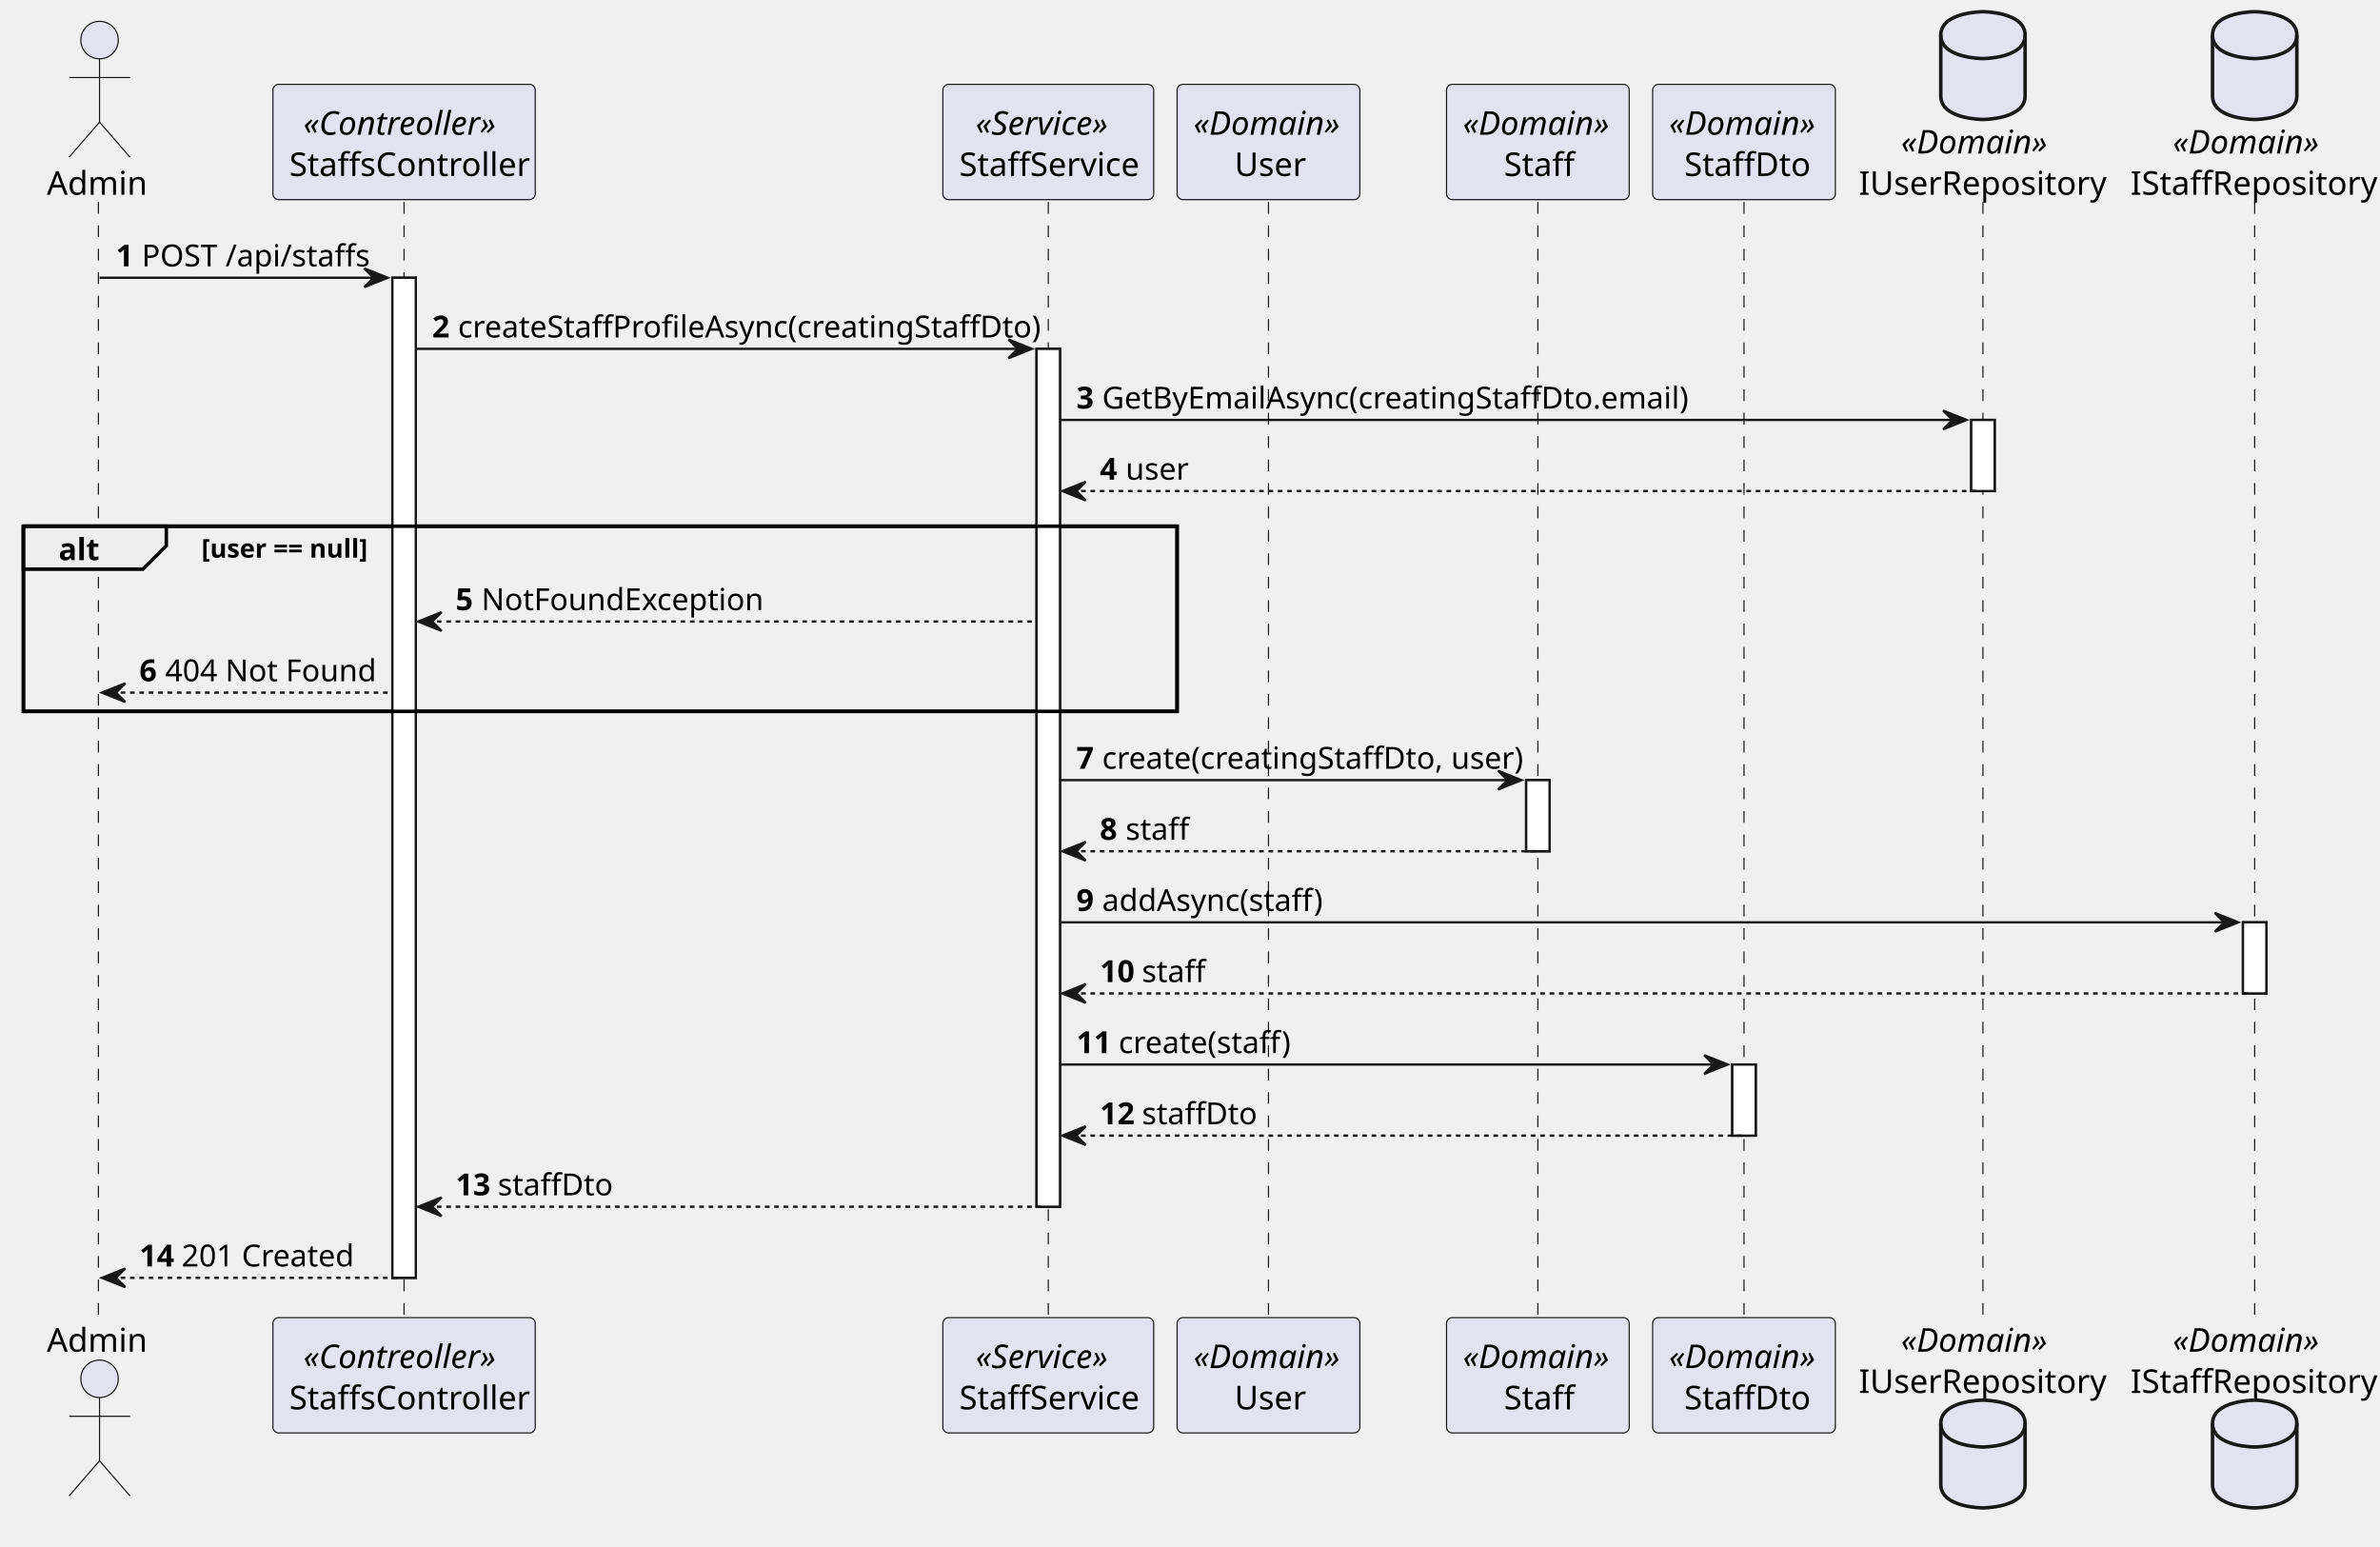
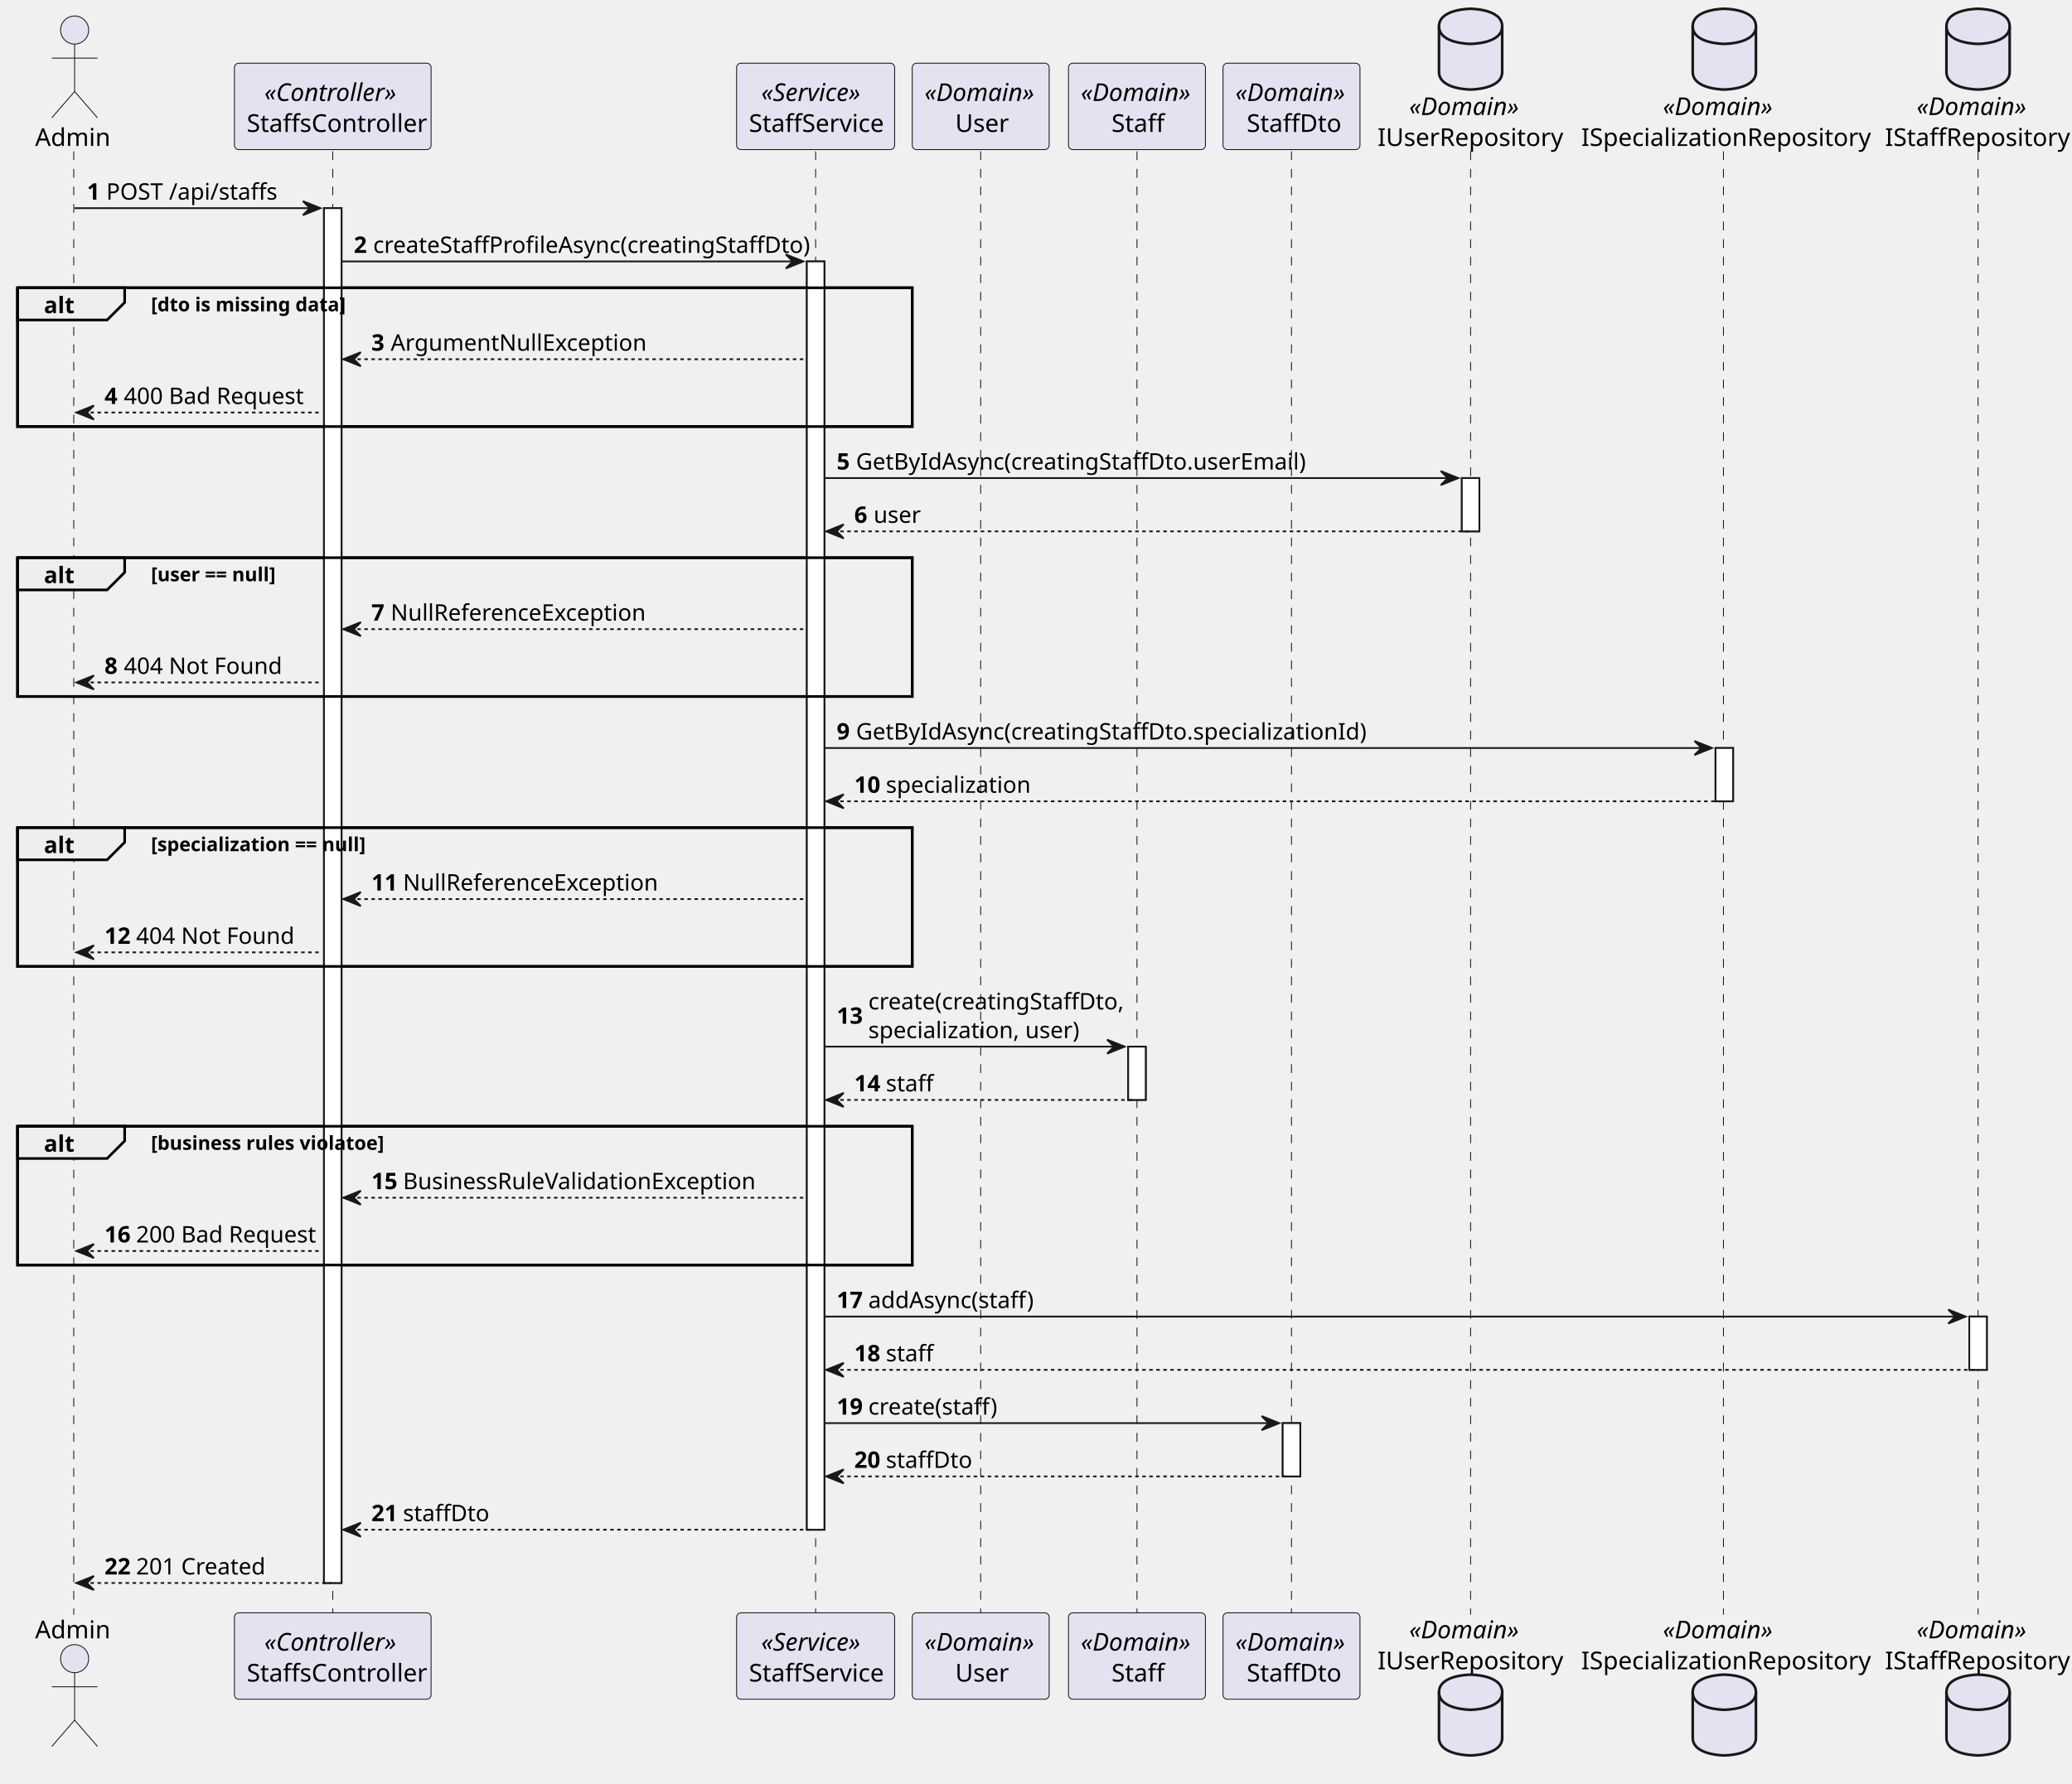
- <svg xmlns="http://www.w3.org/2000/svg" contentStyleType="text/css" height="660px" preserveAspectRatio="none" style="width:1016px;height:660px;background:#FFFFFF;" version="1.1" viewBox="0 0 1016 660" width="1016px" zoomAndPan="magnify">
+ <svg xmlns="http://www.w3.org/2000/svg" contentStyleType="text/css" height="1016px" preserveAspectRatio="none" style="width:1180px;height:1016px;background:#FFFFFF;" version="1.1" viewBox="0 0 1180 1016" width="1180px" zoomAndPan="magnify">
  <defs />
  <g>
-     <rect fill="#FFFFFF" height="426.922" style="stroke:#181818;stroke-width:1.0;" width="10" x="167.5" y="118.57" />
-     <rect fill="#FFFFFF" height="366.219" style="stroke:#181818;stroke-width:1.0;" width="10" x="442.5" y="148.922" />
-     <rect fill="#FFFFFF" height="30.352" style="stroke:#181818;stroke-width:1.0;" width="10" x="651.5" y="333.031" />
-     <rect fill="#FFFFFF" height="30.352" style="stroke:#181818;stroke-width:1.0;" width="10" x="739.5" y="454.438" />
-     <rect fill="#FFFFFF" height="30.352" style="stroke:#181818;stroke-width:1.0;" width="10" x="841.5" y="179.273" />
-     <rect fill="#FFFFFF" height="30.352" style="stroke:#181818;stroke-width:1.0;" width="10" x="957.5" y="393.734" />
-     <rect fill="none" height="79.055" style="stroke:#000000;stroke-width:1.5;" width="492.5" x="10" y="224.625" />
-     <line style="stroke:#181818;stroke-width:0.5;stroke-dasharray:5.0,5.0;" x1="42" x2="42" y1="86.219" y2="563.492" />
-     <line style="stroke:#181818;stroke-width:0.5;stroke-dasharray:5.0,5.0;" x1="172.5" x2="172.5" y1="86.219" y2="563.492" />
-     <line style="stroke:#181818;stroke-width:0.5;stroke-dasharray:5.0,5.0;" x1="447.5" x2="447.5" y1="86.219" y2="563.492" />
-     <line style="stroke:#181818;stroke-width:0.5;stroke-dasharray:5.0,5.0;" x1="541.5" x2="541.5" y1="86.219" y2="563.492" />
-     <line style="stroke:#181818;stroke-width:0.5;stroke-dasharray:5.0,5.0;" x1="656.5" x2="656.5" y1="86.219" y2="563.492" />
-     <line style="stroke:#181818;stroke-width:0.5;stroke-dasharray:5.0,5.0;" x1="744.5" x2="744.5" y1="86.219" y2="563.492" />
-     <line style="stroke:#181818;stroke-width:0.5;stroke-dasharray:5.0,5.0;" x1="846.5" x2="846.5" y1="86.219" y2="563.492" />
-     <line style="stroke:#181818;stroke-width:0.5;stroke-dasharray:5.0,5.0;" x1="962.5" x2="962.5" y1="86.219" y2="563.492" />
+     <rect fill="#FFFFFF" height="783.141" style="stroke:#181818;stroke-width:1.0;" width="10" x="184.5" y="118.57" />
+     <rect fill="#FFFFFF" height="722.438" style="stroke:#181818;stroke-width:1.0;" width="10" x="459.5" y="148.922" />
+     <rect fill="#FFFFFF" height="30.352" style="stroke:#181818;stroke-width:1.0;" width="10" x="642.5" y="596.195" />
+     <rect fill="#FFFFFF" height="30.352" style="stroke:#181818;stroke-width:1.0;" width="10" x="730.5" y="810.656" />
+     <rect fill="#FFFFFF" height="30.352" style="stroke:#181818;stroke-width:1.0;" width="10" x="832.5" y="272.328" />
+     <rect fill="#FFFFFF" height="30.352" style="stroke:#181818;stroke-width:1.0;" width="10" x="977" y="426.086" />
+     <rect fill="#FFFFFF" height="30.352" style="stroke:#181818;stroke-width:1.0;" width="10" x="1121.5" y="749.953" />
+     <rect fill="none" height="79.055" style="stroke:#000000;stroke-width:1.5;" width="509.5" x="10" y="163.922" />
+     <rect fill="none" height="79.055" style="stroke:#000000;stroke-width:1.5;" width="509.5" x="10" y="317.68" />
+     <rect fill="none" height="79.055" style="stroke:#000000;stroke-width:1.5;" width="509.5" x="10" y="471.438" />
+     <rect fill="none" height="79.055" style="stroke:#000000;stroke-width:1.5;" width="509.5" x="10" y="641.547" />
+     <line style="stroke:#181818;stroke-width:0.5;stroke-dasharray:5.0,5.0;" x1="42" x2="42" y1="86.219" y2="919.711" />
+     <line style="stroke:#181818;stroke-width:0.5;stroke-dasharray:5.0,5.0;" x1="189.5" x2="189.5" y1="86.219" y2="919.711" />
+     <line style="stroke:#181818;stroke-width:0.5;stroke-dasharray:5.0,5.0;" x1="464.5" x2="464.5" y1="86.219" y2="919.711" />
+     <line style="stroke:#181818;stroke-width:0.5;stroke-dasharray:5.0,5.0;" x1="558.5" x2="558.5" y1="86.219" y2="919.711" />
+     <line style="stroke:#181818;stroke-width:0.5;stroke-dasharray:5.0,5.0;" x1="647.5" x2="647.5" y1="86.219" y2="919.711" />
+     <line style="stroke:#181818;stroke-width:0.5;stroke-dasharray:5.0,5.0;" x1="735.5" x2="735.5" y1="86.219" y2="919.711" />
+     <line style="stroke:#181818;stroke-width:0.5;stroke-dasharray:5.0,5.0;" x1="837.5" x2="837.5" y1="86.219" y2="919.711" />
+     <line style="stroke:#181818;stroke-width:0.5;stroke-dasharray:5.0,5.0;" x1="981.5" x2="981.5" y1="86.219" y2="919.711" />
+     <line style="stroke:#181818;stroke-width:0.5;stroke-dasharray:5.0,5.0;" x1="1126.5" x2="1126.5" y1="86.219" y2="919.711" />
    <text fill="#000000" font-family="sans-serif" font-size="14" lengthAdjust="spacing" textLength="39" x="20" y="83.143">Admin</text>
    <ellipse cx="42.5" cy="17.109" fill="#E2E2F0" rx="8" ry="8" style="stroke:#181818;stroke-width:0.5;" />
    <path d="M42.5,25.109 L42.5,52.109 M29.5,33.109 L55.5,33.109 M42.5,52.109 L29.5,67.109 M42.5,52.109 L55.5,67.109 " fill="none" style="stroke:#181818;stroke-width:0.5;" />
-     <text fill="#000000" font-family="sans-serif" font-size="14" lengthAdjust="spacing" textLength="39" x="20" y="577.025">Admin</text>
-     <ellipse cx="42.5" cy="588.602" fill="#E2E2F0" rx="8" ry="8" style="stroke:#181818;stroke-width:0.5;" />
-     <path d="M42.5,596.602 L42.5,623.602 M29.5,604.602 L55.5,604.602 M42.5,623.602 L29.5,638.602 M42.5,623.602 L55.5,638.602 " fill="none" style="stroke:#181818;stroke-width:0.5;" />
-     <rect fill="#E2E2F0" height="49.219" rx="2.5" ry="2.5" style="stroke:#181818;stroke-width:0.5;" width="112" x="116.5" y="36" />
-     <text fill="#000000" font-family="sans-serif" font-size="14" font-style="italic" lengthAdjust="spacing" textLength="86" x="129.5" y="57.533">«Contreoller»</text>
-     <text fill="#000000" font-family="sans-serif" font-size="14" lengthAdjust="spacing" textLength="98" x="123.5" y="75.143">StaffsController</text>
-     <rect fill="#E2E2F0" height="49.219" rx="2.5" ry="2.5" style="stroke:#181818;stroke-width:0.5;" width="112" x="116.5" y="562.492" />
-     <text fill="#000000" font-family="sans-serif" font-size="14" font-style="italic" lengthAdjust="spacing" textLength="86" x="129.5" y="584.025">«Contreoller»</text>
-     <text fill="#000000" font-family="sans-serif" font-size="14" lengthAdjust="spacing" textLength="98" x="123.5" y="601.635">StaffsController</text>
-     <rect fill="#E2E2F0" height="49.219" rx="2.5" ry="2.5" style="stroke:#181818;stroke-width:0.5;" width="90" x="402.5" y="36" />
-     <text fill="#000000" font-family="sans-serif" font-size="14" font-style="italic" lengthAdjust="spacing" textLength="62" x="416.5" y="57.533">«Service»</text>
-     <text fill="#000000" font-family="sans-serif" font-size="14" lengthAdjust="spacing" textLength="76" x="409.5" y="75.143">StaffService</text>
-     <rect fill="#E2E2F0" height="49.219" rx="2.5" ry="2.5" style="stroke:#181818;stroke-width:0.5;" width="90" x="402.5" y="562.492" />
-     <text fill="#000000" font-family="sans-serif" font-size="14" font-style="italic" lengthAdjust="spacing" textLength="62" x="416.5" y="584.025">«Service»</text>
-     <text fill="#000000" font-family="sans-serif" font-size="14" lengthAdjust="spacing" textLength="76" x="409.5" y="601.635">StaffService</text>
-     <rect fill="#E2E2F0" height="49.219" rx="2.5" ry="2.5" style="stroke:#181818;stroke-width:0.5;" width="78" x="502.5" y="36" />
-     <text fill="#000000" font-family="sans-serif" font-size="14" font-style="italic" lengthAdjust="spacing" textLength="64" x="509.5" y="57.533">«Domain»</text>
-     <text fill="#000000" font-family="sans-serif" font-size="14" lengthAdjust="spacing" textLength="29" x="527" y="75.143">User</text>
-     <rect fill="#E2E2F0" height="49.219" rx="2.5" ry="2.5" style="stroke:#181818;stroke-width:0.5;" width="78" x="502.5" y="562.492" />
-     <text fill="#000000" font-family="sans-serif" font-size="14" font-style="italic" lengthAdjust="spacing" textLength="64" x="509.5" y="584.025">«Domain»</text>
-     <text fill="#000000" font-family="sans-serif" font-size="14" lengthAdjust="spacing" textLength="29" x="527" y="601.635">User</text>
-     <rect fill="#E2E2F0" height="49.219" rx="2.5" ry="2.5" style="stroke:#181818;stroke-width:0.5;" width="78" x="617.5" y="36" />
-     <text fill="#000000" font-family="sans-serif" font-size="14" font-style="italic" lengthAdjust="spacing" textLength="64" x="624.5" y="57.533">«Domain»</text>
-     <text fill="#000000" font-family="sans-serif" font-size="14" lengthAdjust="spacing" textLength="29" x="642" y="75.143">Staff</text>
-     <rect fill="#E2E2F0" height="49.219" rx="2.5" ry="2.5" style="stroke:#181818;stroke-width:0.5;" width="78" x="617.5" y="562.492" />
-     <text fill="#000000" font-family="sans-serif" font-size="14" font-style="italic" lengthAdjust="spacing" textLength="64" x="624.5" y="584.025">«Domain»</text>
-     <text fill="#000000" font-family="sans-serif" font-size="14" lengthAdjust="spacing" textLength="29" x="642" y="601.635">Staff</text>
-     <rect fill="#E2E2F0" height="49.219" rx="2.5" ry="2.5" style="stroke:#181818;stroke-width:0.5;" width="78" x="705.5" y="36" />
-     <text fill="#000000" font-family="sans-serif" font-size="14" font-style="italic" lengthAdjust="spacing" textLength="64" x="712.5" y="57.533">«Domain»</text>
-     <text fill="#000000" font-family="sans-serif" font-size="14" lengthAdjust="spacing" textLength="51" x="719" y="75.143">StaffDto</text>
-     <rect fill="#E2E2F0" height="49.219" rx="2.5" ry="2.5" style="stroke:#181818;stroke-width:0.5;" width="78" x="705.5" y="562.492" />
-     <text fill="#000000" font-family="sans-serif" font-size="14" font-style="italic" lengthAdjust="spacing" textLength="64" x="712.5" y="584.025">«Domain»</text>
-     <text fill="#000000" font-family="sans-serif" font-size="14" lengthAdjust="spacing" textLength="51" x="719" y="601.635">StaffDto</text>
-     <text fill="#000000" font-family="sans-serif" font-size="14" font-style="italic" lengthAdjust="spacing" textLength="64" x="811.5" y="65.533">«Domain»</text>
-     <text fill="#000000" font-family="sans-serif" font-size="14" lengthAdjust="spacing" textLength="100" x="793.5" y="83.143">IUserRepository</text>
-     <path d="M828.5,15 C828.5,5 846.5,5 846.5,5 C846.5,5 864.5,5 864.5,15 L864.5,41 C864.5,51 846.5,51 846.5,51 C846.5,51 828.5,51 828.5,41 L828.5,15 " fill="#E2E2F0" style="stroke:#181818;stroke-width:1.5;" />
-     <path d="M828.5,15 C828.5,25 846.5,25 846.5,25 C846.5,25 864.5,25 864.5,15 " fill="none" style="stroke:#181818;stroke-width:1.5;" />
-     <text fill="#000000" font-family="sans-serif" font-size="14" font-style="italic" lengthAdjust="spacing" textLength="64" x="811.5" y="577.025">«Domain»</text>
-     <text fill="#000000" font-family="sans-serif" font-size="14" lengthAdjust="spacing" textLength="100" x="793.5" y="594.635">IUserRepository</text>
-     <path d="M828.5,607.711 C828.5,597.711 846.5,597.711 846.5,597.711 C846.5,597.711 864.5,597.711 864.5,607.711 L864.5,633.711 C864.5,643.711 846.5,643.711 846.5,643.711 C846.5,643.711 828.5,643.711 828.5,633.711 L828.5,607.711 " fill="#E2E2F0" style="stroke:#181818;stroke-width:1.5;" />
-     <path d="M828.5,607.711 C828.5,617.711 846.5,617.711 846.5,617.711 C846.5,617.711 864.5,617.711 864.5,607.711 " fill="none" style="stroke:#181818;stroke-width:1.5;" />
-     <text fill="#000000" font-family="sans-serif" font-size="14" font-style="italic" lengthAdjust="spacing" textLength="64" x="927.5" y="65.533">«Domain»</text>
-     <text fill="#000000" font-family="sans-serif" font-size="14" lengthAdjust="spacing" textLength="100" x="909.5" y="83.143">IStaffRepository</text>
-     <path d="M944.5,15 C944.5,5 962.5,5 962.5,5 C962.5,5 980.5,5 980.5,15 L980.5,41 C980.5,51 962.5,51 962.5,51 C962.5,51 944.5,51 944.5,41 L944.5,15 " fill="#E2E2F0" style="stroke:#181818;stroke-width:1.5;" />
-     <path d="M944.5,15 C944.5,25 962.5,25 962.5,25 C962.5,25 980.5,25 980.5,15 " fill="none" style="stroke:#181818;stroke-width:1.5;" />
-     <text fill="#000000" font-family="sans-serif" font-size="14" font-style="italic" lengthAdjust="spacing" textLength="64" x="927.5" y="577.025">«Domain»</text>
-     <text fill="#000000" font-family="sans-serif" font-size="14" lengthAdjust="spacing" textLength="100" x="909.5" y="594.635">IStaffRepository</text>
-     <path d="M944.5,607.711 C944.5,597.711 962.5,597.711 962.5,597.711 C962.5,597.711 980.5,597.711 980.5,607.711 L980.5,633.711 C980.5,643.711 962.5,643.711 962.5,643.711 C962.5,643.711 944.5,643.711 944.5,633.711 L944.5,607.711 " fill="#E2E2F0" style="stroke:#181818;stroke-width:1.5;" />
-     <path d="M944.5,607.711 C944.5,617.711 962.5,617.711 962.5,617.711 C962.5,617.711 980.5,617.711 980.5,607.711 " fill="none" style="stroke:#181818;stroke-width:1.5;" />
-     <rect fill="#FFFFFF" height="426.922" style="stroke:#181818;stroke-width:1.0;" width="10" x="167.5" y="118.57" />
-     <rect fill="#FFFFFF" height="366.219" style="stroke:#181818;stroke-width:1.0;" width="10" x="442.5" y="148.922" />
-     <rect fill="#FFFFFF" height="30.352" style="stroke:#181818;stroke-width:1.0;" width="10" x="651.5" y="333.031" />
-     <rect fill="#FFFFFF" height="30.352" style="stroke:#181818;stroke-width:1.0;" width="10" x="739.5" y="454.438" />
-     <rect fill="#FFFFFF" height="30.352" style="stroke:#181818;stroke-width:1.0;" width="10" x="841.5" y="179.273" />
-     <rect fill="#FFFFFF" height="30.352" style="stroke:#181818;stroke-width:1.0;" width="10" x="957.5" y="393.734" />
-     <polygon fill="#181818" points="155.5,114.57,165.5,118.57,155.5,122.57,159.5,118.57" style="stroke:#181818;stroke-width:1.0;" />
-     <line style="stroke:#181818;stroke-width:1.0;" x1="42.5" x2="161.5" y1="118.57" y2="118.57" />
+     <text fill="#000000" font-family="sans-serif" font-size="14" lengthAdjust="spacing" textLength="39" x="20" y="933.244">Admin</text>
+     <ellipse cx="42.5" cy="944.82" fill="#E2E2F0" rx="8" ry="8" style="stroke:#181818;stroke-width:0.5;" />
+     <path d="M42.5,952.82 L42.5,979.82 M29.5,960.82 L55.5,960.82 M42.5,979.82 L29.5,994.82 M42.5,979.82 L55.5,994.82 " fill="none" style="stroke:#181818;stroke-width:0.5;" />
+     <rect fill="#E2E2F0" height="49.219" rx="2.5" ry="2.5" style="stroke:#181818;stroke-width:0.5;" width="112" x="133.5" y="36" />
+     <text fill="#000000" font-family="sans-serif" font-size="14" font-style="italic" lengthAdjust="spacing" textLength="78" x="150.5" y="57.533">«Controller»</text>
+     <text fill="#000000" font-family="sans-serif" font-size="14" lengthAdjust="spacing" textLength="98" x="140.5" y="75.143">StaffsController</text>
+     <rect fill="#E2E2F0" height="49.219" rx="2.5" ry="2.5" style="stroke:#181818;stroke-width:0.5;" width="112" x="133.5" y="918.711" />
+     <text fill="#000000" font-family="sans-serif" font-size="14" font-style="italic" lengthAdjust="spacing" textLength="78" x="150.5" y="940.244">«Controller»</text>
+     <text fill="#000000" font-family="sans-serif" font-size="14" lengthAdjust="spacing" textLength="98" x="140.5" y="957.854">StaffsController</text>
+     <rect fill="#E2E2F0" height="49.219" rx="2.5" ry="2.5" style="stroke:#181818;stroke-width:0.5;" width="90" x="419.5" y="36" />
+     <text fill="#000000" font-family="sans-serif" font-size="14" font-style="italic" lengthAdjust="spacing" textLength="62" x="433.5" y="57.533">«Service»</text>
+     <text fill="#000000" font-family="sans-serif" font-size="14" lengthAdjust="spacing" textLength="76" x="426.5" y="75.143">StaffService</text>
+     <rect fill="#E2E2F0" height="49.219" rx="2.5" ry="2.5" style="stroke:#181818;stroke-width:0.5;" width="90" x="419.5" y="918.711" />
+     <text fill="#000000" font-family="sans-serif" font-size="14" font-style="italic" lengthAdjust="spacing" textLength="62" x="433.5" y="940.244">«Service»</text>
+     <text fill="#000000" font-family="sans-serif" font-size="14" lengthAdjust="spacing" textLength="76" x="426.5" y="957.854">StaffService</text>
+     <rect fill="#E2E2F0" height="49.219" rx="2.5" ry="2.5" style="stroke:#181818;stroke-width:0.5;" width="78" x="519.5" y="36" />
+     <text fill="#000000" font-family="sans-serif" font-size="14" font-style="italic" lengthAdjust="spacing" textLength="64" x="526.5" y="57.533">«Domain»</text>
+     <text fill="#000000" font-family="sans-serif" font-size="14" lengthAdjust="spacing" textLength="29" x="544" y="75.143">User</text>
+     <rect fill="#E2E2F0" height="49.219" rx="2.5" ry="2.5" style="stroke:#181818;stroke-width:0.5;" width="78" x="519.5" y="918.711" />
+     <text fill="#000000" font-family="sans-serif" font-size="14" font-style="italic" lengthAdjust="spacing" textLength="64" x="526.5" y="940.244">«Domain»</text>
+     <text fill="#000000" font-family="sans-serif" font-size="14" lengthAdjust="spacing" textLength="29" x="544" y="957.854">User</text>
+     <rect fill="#E2E2F0" height="49.219" rx="2.5" ry="2.5" style="stroke:#181818;stroke-width:0.5;" width="78" x="608.5" y="36" />
+     <text fill="#000000" font-family="sans-serif" font-size="14" font-style="italic" lengthAdjust="spacing" textLength="64" x="615.5" y="57.533">«Domain»</text>
+     <text fill="#000000" font-family="sans-serif" font-size="14" lengthAdjust="spacing" textLength="29" x="633" y="75.143">Staff</text>
+     <rect fill="#E2E2F0" height="49.219" rx="2.5" ry="2.5" style="stroke:#181818;stroke-width:0.5;" width="78" x="608.5" y="918.711" />
+     <text fill="#000000" font-family="sans-serif" font-size="14" font-style="italic" lengthAdjust="spacing" textLength="64" x="615.5" y="940.244">«Domain»</text>
+     <text fill="#000000" font-family="sans-serif" font-size="14" lengthAdjust="spacing" textLength="29" x="633" y="957.854">Staff</text>
+     <rect fill="#E2E2F0" height="49.219" rx="2.5" ry="2.5" style="stroke:#181818;stroke-width:0.5;" width="78" x="696.5" y="36" />
+     <text fill="#000000" font-family="sans-serif" font-size="14" font-style="italic" lengthAdjust="spacing" textLength="64" x="703.5" y="57.533">«Domain»</text>
+     <text fill="#000000" font-family="sans-serif" font-size="14" lengthAdjust="spacing" textLength="51" x="710" y="75.143">StaffDto</text>
+     <rect fill="#E2E2F0" height="49.219" rx="2.5" ry="2.5" style="stroke:#181818;stroke-width:0.5;" width="78" x="696.5" y="918.711" />
+     <text fill="#000000" font-family="sans-serif" font-size="14" font-style="italic" lengthAdjust="spacing" textLength="64" x="703.5" y="940.244">«Domain»</text>
+     <text fill="#000000" font-family="sans-serif" font-size="14" lengthAdjust="spacing" textLength="51" x="710" y="957.854">StaffDto</text>
+     <text fill="#000000" font-family="sans-serif" font-size="14" font-style="italic" lengthAdjust="spacing" textLength="64" x="802.5" y="65.533">«Domain»</text>
+     <text fill="#000000" font-family="sans-serif" font-size="14" lengthAdjust="spacing" textLength="100" x="784.5" y="83.143">IUserRepository</text>
+     <path d="M819.5,15 C819.5,5 837.5,5 837.5,5 C837.5,5 855.5,5 855.5,15 L855.5,41 C855.5,51 837.5,51 837.5,51 C837.5,51 819.5,51 819.5,41 L819.5,15 " fill="#E2E2F0" style="stroke:#181818;stroke-width:1.5;" />
+     <path d="M819.5,15 C819.5,25 837.5,25 837.5,25 C837.5,25 855.5,25 855.5,15 " fill="none" style="stroke:#181818;stroke-width:1.5;" />
+     <text fill="#000000" font-family="sans-serif" font-size="14" font-style="italic" lengthAdjust="spacing" textLength="64" x="802.5" y="933.244">«Domain»</text>
+     <text fill="#000000" font-family="sans-serif" font-size="14" lengthAdjust="spacing" textLength="100" x="784.5" y="950.854">IUserRepository</text>
+     <path d="M819.5,963.93 C819.5,953.93 837.5,953.93 837.5,953.93 C837.5,953.93 855.5,953.93 855.5,963.93 L855.5,989.93 C855.5,999.93 837.5,999.93 837.5,999.93 C837.5,999.93 819.5,999.93 819.5,989.93 L819.5,963.93 " fill="#E2E2F0" style="stroke:#181818;stroke-width:1.5;" />
+     <path d="M819.5,963.93 C819.5,973.93 837.5,973.93 837.5,973.93 C837.5,973.93 855.5,973.93 855.5,963.93 " fill="none" style="stroke:#181818;stroke-width:1.5;" />
+     <text fill="#000000" font-family="sans-serif" font-size="14" font-style="italic" lengthAdjust="spacing" textLength="64" x="947" y="65.533">«Domain»</text>
+     <text fill="#000000" font-family="sans-serif" font-size="14" lengthAdjust="spacing" textLength="157" x="900.5" y="83.143">ISpecializationRepository</text>
+     <path d="M964,15 C964,5 982,5 982,5 C982,5 1000,5 1000,15 L1000,41 C1000,51 982,51 982,51 C982,51 964,51 964,41 L964,15 " fill="#E2E2F0" style="stroke:#181818;stroke-width:1.5;" />
+     <path d="M964,15 C964,25 982,25 982,25 C982,25 1000,25 1000,15 " fill="none" style="stroke:#181818;stroke-width:1.5;" />
+     <text fill="#000000" font-family="sans-serif" font-size="14" font-style="italic" lengthAdjust="spacing" textLength="64" x="947" y="933.244">«Domain»</text>
+     <text fill="#000000" font-family="sans-serif" font-size="14" lengthAdjust="spacing" textLength="157" x="900.5" y="950.854">ISpecializationRepository</text>
+     <path d="M964,963.93 C964,953.93 982,953.93 982,953.93 C982,953.93 1000,953.93 1000,963.93 L1000,989.93 C1000,999.93 982,999.93 982,999.93 C982,999.93 964,999.93 964,989.93 L964,963.93 " fill="#E2E2F0" style="stroke:#181818;stroke-width:1.5;" />
+     <path d="M964,963.93 C964,973.93 982,973.93 982,973.93 C982,973.93 1000,973.93 1000,963.93 " fill="none" style="stroke:#181818;stroke-width:1.5;" />
+     <text fill="#000000" font-family="sans-serif" font-size="14" font-style="italic" lengthAdjust="spacing" textLength="64" x="1091.5" y="65.533">«Domain»</text>
+     <text fill="#000000" font-family="sans-serif" font-size="14" lengthAdjust="spacing" textLength="100" x="1073.5" y="83.143">IStaffRepository</text>
+     <path d="M1108.5,15 C1108.5,5 1126.5,5 1126.5,5 C1126.5,5 1144.5,5 1144.5,15 L1144.5,41 C1144.5,51 1126.5,51 1126.5,51 C1126.5,51 1108.5,51 1108.5,41 L1108.5,15 " fill="#E2E2F0" style="stroke:#181818;stroke-width:1.5;" />
+     <path d="M1108.5,15 C1108.5,25 1126.5,25 1126.5,25 C1126.5,25 1144.5,25 1144.5,15 " fill="none" style="stroke:#181818;stroke-width:1.5;" />
+     <text fill="#000000" font-family="sans-serif" font-size="14" font-style="italic" lengthAdjust="spacing" textLength="64" x="1091.5" y="933.244">«Domain»</text>
+     <text fill="#000000" font-family="sans-serif" font-size="14" lengthAdjust="spacing" textLength="100" x="1073.5" y="950.854">IStaffRepository</text>
+     <path d="M1108.5,963.93 C1108.5,953.93 1126.5,953.93 1126.5,953.93 C1126.5,953.93 1144.5,953.93 1144.5,963.93 L1144.5,989.93 C1144.5,999.93 1126.5,999.93 1126.5,999.93 C1126.5,999.93 1108.5,999.93 1108.5,989.93 L1108.5,963.93 " fill="#E2E2F0" style="stroke:#181818;stroke-width:1.5;" />
+     <path d="M1108.5,963.93 C1108.5,973.93 1126.5,973.93 1126.5,973.93 C1126.5,973.93 1144.5,973.93 1144.5,963.93 " fill="none" style="stroke:#181818;stroke-width:1.5;" />
+     <rect fill="#FFFFFF" height="783.141" style="stroke:#181818;stroke-width:1.0;" width="10" x="184.5" y="118.57" />
+     <rect fill="#FFFFFF" height="722.438" style="stroke:#181818;stroke-width:1.0;" width="10" x="459.5" y="148.922" />
+     <rect fill="#FFFFFF" height="30.352" style="stroke:#181818;stroke-width:1.0;" width="10" x="642.5" y="596.195" />
+     <rect fill="#FFFFFF" height="30.352" style="stroke:#181818;stroke-width:1.0;" width="10" x="730.5" y="810.656" />
+     <rect fill="#FFFFFF" height="30.352" style="stroke:#181818;stroke-width:1.0;" width="10" x="832.5" y="272.328" />
+     <rect fill="#FFFFFF" height="30.352" style="stroke:#181818;stroke-width:1.0;" width="10" x="977" y="426.086" />
+     <rect fill="#FFFFFF" height="30.352" style="stroke:#181818;stroke-width:1.0;" width="10" x="1121.5" y="749.953" />
+     <polygon fill="#181818" points="172.5,114.57,182.5,118.57,172.5,122.57,176.5,118.57" style="stroke:#181818;stroke-width:1.0;" />
+     <line style="stroke:#181818;stroke-width:1.0;" x1="42.5" x2="178.5" y1="118.57" y2="118.57" />
    <text fill="#000000" font-family="sans-serif" font-size="13" font-weight="bold" lengthAdjust="spacing" textLength="7" x="49.5" y="113.714">1</text>
    <text fill="#000000" font-family="sans-serif" font-size="13" lengthAdjust="spacing" textLength="95" x="60.5" y="113.714">POST /api/staffs</text>
-     <polygon fill="#181818" points="430.5,144.922,440.5,148.922,430.5,152.922,434.5,148.922" style="stroke:#181818;stroke-width:1.0;" />
-     <line style="stroke:#181818;stroke-width:1.0;" x1="177.5" x2="436.5" y1="148.922" y2="148.922" />
-     <text fill="#000000" font-family="sans-serif" font-size="13" font-weight="bold" lengthAdjust="spacing" textLength="7" x="184.5" y="144.065">2</text>
-     <text fill="#000000" font-family="sans-serif" font-size="13" lengthAdjust="spacing" textLength="235" x="195.5" y="144.065">createStaffProfileAsync(creatingStaffDto)</text>
-     <polygon fill="#181818" points="829.5,175.273,839.5,179.273,829.5,183.273,833.5,179.273" style="stroke:#181818;stroke-width:1.0;" />
-     <line style="stroke:#181818;stroke-width:1.0;" x1="452.5" x2="835.5" y1="179.273" y2="179.273" />
-     <text fill="#000000" font-family="sans-serif" font-size="13" font-weight="bold" lengthAdjust="spacing" textLength="7" x="459.5" y="174.417">3</text>
-     <text fill="#000000" font-family="sans-serif" font-size="13" lengthAdjust="spacing" textLength="242" x="470.5" y="174.417">GetByEmailAsync(creatingStaffDto.email)</text>
-     <polygon fill="#181818" points="463.5,205.625,453.5,209.625,463.5,213.625,459.5,209.625" style="stroke:#181818;stroke-width:1.0;" />
-     <line style="stroke:#181818;stroke-width:1.0;stroke-dasharray:2.0,2.0;" x1="457.5" x2="845.5" y1="209.625" y2="209.625" />
-     <text fill="#000000" font-family="sans-serif" font-size="13" font-weight="bold" lengthAdjust="spacing" textLength="7" x="469.5" y="204.769">4</text>
-     <text fill="#000000" font-family="sans-serif" font-size="13" lengthAdjust="spacing" textLength="25" x="480.5" y="204.769">user</text>
-     <path d="M10,224.625 L71,224.625 L71,232.977 L61,242.977 L10,242.977 L10,224.625 " fill="#EEEEEE" style="stroke:#000000;stroke-width:1.5;" />
-     <rect fill="none" height="79.055" style="stroke:#000000;stroke-width:1.5;" width="492.5" x="10" y="224.625" />
-     <text fill="#000000" font-family="sans-serif" font-size="13" font-weight="bold" lengthAdjust="spacing" textLength="16" x="25" y="239.12">alt</text>
-     <text fill="#000000" font-family="sans-serif" font-size="11" font-weight="bold" lengthAdjust="spacing" textLength="72" x="86" y="238.044">[user == null]</text>
-     <polygon fill="#181818" points="188.5,261.328,178.5,265.328,188.5,269.328,184.5,265.328" style="stroke:#181818;stroke-width:1.0;" />
-     <line style="stroke:#181818;stroke-width:1.0;stroke-dasharray:2.0,2.0;" x1="182.5" x2="441.5" y1="265.328" y2="265.328" />
-     <text fill="#000000" font-family="sans-serif" font-size="13" font-weight="bold" lengthAdjust="spacing" textLength="7" x="194.5" y="260.472">5</text>
-     <text fill="#000000" font-family="sans-serif" font-size="13" lengthAdjust="spacing" textLength="114" x="205.5" y="260.472">NotFoundException</text>
-     <polygon fill="#181818" points="53.5,291.68,43.5,295.68,53.5,299.68,49.5,295.68" style="stroke:#181818;stroke-width:1.0;" />
-     <line style="stroke:#181818;stroke-width:1.0;stroke-dasharray:2.0,2.0;" x1="47.5" x2="166.5" y1="295.68" y2="295.68" />
-     <text fill="#000000" font-family="sans-serif" font-size="13" font-weight="bold" lengthAdjust="spacing" textLength="7" x="59.5" y="290.823">6</text>
-     <text fill="#000000" font-family="sans-serif" font-size="13" lengthAdjust="spacing" textLength="85" x="70.5" y="290.823">404 Not Found</text>
-     <polygon fill="#181818" points="639.5,329.031,649.5,333.031,639.5,337.031,643.5,333.031" style="stroke:#181818;stroke-width:1.0;" />
-     <line style="stroke:#181818;stroke-width:1.0;" x1="452.5" x2="645.5" y1="333.031" y2="333.031" />
-     <text fill="#000000" font-family="sans-serif" font-size="13" font-weight="bold" lengthAdjust="spacing" textLength="7" x="459.5" y="328.175">7</text>
-     <text fill="#000000" font-family="sans-serif" font-size="13" lengthAdjust="spacing" textLength="169" x="470.5" y="328.175">create(creatingStaffDto, user)</text>
-     <polygon fill="#181818" points="463.5,359.383,453.5,363.383,463.5,367.383,459.5,363.383" style="stroke:#181818;stroke-width:1.0;" />
-     <line style="stroke:#181818;stroke-width:1.0;stroke-dasharray:2.0,2.0;" x1="457.5" x2="655.5" y1="363.383" y2="363.383" />
-     <text fill="#000000" font-family="sans-serif" font-size="13" font-weight="bold" lengthAdjust="spacing" textLength="7" x="469.5" y="358.526">8</text>
-     <text fill="#000000" font-family="sans-serif" font-size="13" lengthAdjust="spacing" textLength="24" x="480.5" y="358.526">staff</text>
-     <polygon fill="#181818" points="945.5,389.734,955.5,393.734,945.5,397.734,949.5,393.734" style="stroke:#181818;stroke-width:1.0;" />
-     <line style="stroke:#181818;stroke-width:1.0;" x1="452.5" x2="951.5" y1="393.734" y2="393.734" />
-     <text fill="#000000" font-family="sans-serif" font-size="13" font-weight="bold" lengthAdjust="spacing" textLength="7" x="459.5" y="388.878">9</text>
-     <text fill="#000000" font-family="sans-serif" font-size="13" lengthAdjust="spacing" textLength="90" x="470.5" y="388.878">addAsync(staff)</text>
-     <polygon fill="#181818" points="463.5,420.086,453.5,424.086,463.5,428.086,459.5,424.086" style="stroke:#181818;stroke-width:1.0;" />
-     <line style="stroke:#181818;stroke-width:1.0;stroke-dasharray:2.0,2.0;" x1="457.5" x2="961.5" y1="424.086" y2="424.086" />
-     <text fill="#000000" font-family="sans-serif" font-size="13" font-weight="bold" lengthAdjust="spacing" textLength="14" x="469.5" y="419.229">10</text>
-     <text fill="#000000" font-family="sans-serif" font-size="13" lengthAdjust="spacing" textLength="24" x="487.5" y="419.229">staff</text>
-     <polygon fill="#181818" points="727.5,450.438,737.5,454.438,727.5,458.438,731.5,454.438" style="stroke:#181818;stroke-width:1.0;" />
-     <line style="stroke:#181818;stroke-width:1.0;" x1="452.5" x2="733.5" y1="454.438" y2="454.438" />
-     <text fill="#000000" font-family="sans-serif" font-size="13" font-weight="bold" lengthAdjust="spacing" textLength="14" x="459.5" y="449.581">11</text>
-     <text fill="#000000" font-family="sans-serif" font-size="13" lengthAdjust="spacing" textLength="68" x="477.5" y="449.581">create(staff)</text>
-     <polygon fill="#181818" points="463.5,480.789,453.5,484.789,463.5,488.789,459.5,484.789" style="stroke:#181818;stroke-width:1.0;" />
-     <line style="stroke:#181818;stroke-width:1.0;stroke-dasharray:2.0,2.0;" x1="457.5" x2="743.5" y1="484.789" y2="484.789" />
-     <text fill="#000000" font-family="sans-serif" font-size="13" font-weight="bold" lengthAdjust="spacing" textLength="14" x="469.5" y="479.933">12</text>
-     <text fill="#000000" font-family="sans-serif" font-size="13" lengthAdjust="spacing" textLength="44" x="487.5" y="479.933">staffDto</text>
-     <polygon fill="#181818" points="188.5,511.141,178.5,515.141,188.5,519.141,184.5,515.141" style="stroke:#181818;stroke-width:1.0;" />
-     <line style="stroke:#181818;stroke-width:1.0;stroke-dasharray:2.0,2.0;" x1="182.5" x2="446.5" y1="515.141" y2="515.141" />
-     <text fill="#000000" font-family="sans-serif" font-size="13" font-weight="bold" lengthAdjust="spacing" textLength="14" x="194.5" y="510.284">13</text>
-     <text fill="#000000" font-family="sans-serif" font-size="13" lengthAdjust="spacing" textLength="44" x="212.5" y="510.284">staffDto</text>
-     <polygon fill="#181818" points="53.5,541.492,43.5,545.492,53.5,549.492,49.5,545.492" style="stroke:#181818;stroke-width:1.0;" />
-     <line style="stroke:#181818;stroke-width:1.0;stroke-dasharray:2.0,2.0;" x1="47.5" x2="171.5" y1="545.492" y2="545.492" />
-     <text fill="#000000" font-family="sans-serif" font-size="13" font-weight="bold" lengthAdjust="spacing" textLength="14" x="59.5" y="540.636">14</text>
-     <text fill="#000000" font-family="sans-serif" font-size="13" lengthAdjust="spacing" textLength="70" x="77.5" y="540.636">201 Created</text>
+     <polygon fill="#181818" points="447.5,144.922,457.5,148.922,447.5,152.922,451.5,148.922" style="stroke:#181818;stroke-width:1.0;" />
+     <line style="stroke:#181818;stroke-width:1.0;" x1="194.5" x2="453.5" y1="148.922" y2="148.922" />
+     <text fill="#000000" font-family="sans-serif" font-size="13" font-weight="bold" lengthAdjust="spacing" textLength="7" x="201.5" y="144.065">2</text>
+     <text fill="#000000" font-family="sans-serif" font-size="13" lengthAdjust="spacing" textLength="235" x="212.5" y="144.065">createStaffProfileAsync(creatingStaffDto)</text>
+     <path d="M10,163.922 L71,163.922 L71,172.273 L61,182.273 L10,182.273 L10,163.922 " fill="#EEEEEE" style="stroke:#000000;stroke-width:1.5;" />
+     <rect fill="none" height="79.055" style="stroke:#000000;stroke-width:1.5;" width="509.5" x="10" y="163.922" />
+     <text fill="#000000" font-family="sans-serif" font-size="13" font-weight="bold" lengthAdjust="spacing" textLength="16" x="25" y="178.417">alt</text>
+     <text fill="#000000" font-family="sans-serif" font-size="11" font-weight="bold" lengthAdjust="spacing" textLength="113" x="86" y="177.341">[dto is missing data]</text>
+     <polygon fill="#181818" points="205.5,200.625,195.5,204.625,205.5,208.625,201.5,204.625" style="stroke:#181818;stroke-width:1.0;" />
+     <line style="stroke:#181818;stroke-width:1.0;stroke-dasharray:2.0,2.0;" x1="199.5" x2="458.5" y1="204.625" y2="204.625" />
+     <text fill="#000000" font-family="sans-serif" font-size="13" font-weight="bold" lengthAdjust="spacing" textLength="7" x="211.5" y="199.769">3</text>
+     <text fill="#000000" font-family="sans-serif" font-size="13" lengthAdjust="spacing" textLength="136" x="222.5" y="199.769">ArgumentNullException</text>
+     <polygon fill="#181818" points="53.5,230.977,43.5,234.977,53.5,238.977,49.5,234.977" style="stroke:#181818;stroke-width:1.0;" />
+     <line style="stroke:#181818;stroke-width:1.0;stroke-dasharray:2.0,2.0;" x1="47.5" x2="183.5" y1="234.977" y2="234.977" />
+     <text fill="#000000" font-family="sans-serif" font-size="13" font-weight="bold" lengthAdjust="spacing" textLength="7" x="59.5" y="230.12">4</text>
+     <text fill="#000000" font-family="sans-serif" font-size="13" lengthAdjust="spacing" textLength="100" x="70.5" y="230.12">400 Bad Request</text>
+     <polygon fill="#181818" points="820.5,268.328,830.5,272.328,820.5,276.328,824.5,272.328" style="stroke:#181818;stroke-width:1.0;" />
+     <line style="stroke:#181818;stroke-width:1.0;" x1="469.5" x2="826.5" y1="272.328" y2="272.328" />
+     <text fill="#000000" font-family="sans-serif" font-size="13" font-weight="bold" lengthAdjust="spacing" textLength="7" x="476.5" y="267.472">5</text>
+     <text fill="#000000" font-family="sans-serif" font-size="13" lengthAdjust="spacing" textLength="246" x="487.5" y="267.472">GetByIdAsync(creatingStaffDto.userEmail)</text>
+     <polygon fill="#181818" points="480.5,298.68,470.5,302.68,480.5,306.68,476.5,302.68" style="stroke:#181818;stroke-width:1.0;" />
+     <line style="stroke:#181818;stroke-width:1.0;stroke-dasharray:2.0,2.0;" x1="474.5" x2="836.5" y1="302.68" y2="302.68" />
+     <text fill="#000000" font-family="sans-serif" font-size="13" font-weight="bold" lengthAdjust="spacing" textLength="7" x="486.5" y="297.823">6</text>
+     <text fill="#000000" font-family="sans-serif" font-size="13" lengthAdjust="spacing" textLength="25" x="497.5" y="297.823">user</text>
+     <path d="M10,317.68 L71,317.68 L71,326.031 L61,336.031 L10,336.031 L10,317.68 " fill="#EEEEEE" style="stroke:#000000;stroke-width:1.5;" />
+     <rect fill="none" height="79.055" style="stroke:#000000;stroke-width:1.5;" width="509.5" x="10" y="317.68" />
+     <text fill="#000000" font-family="sans-serif" font-size="13" font-weight="bold" lengthAdjust="spacing" textLength="16" x="25" y="332.175">alt</text>
+     <text fill="#000000" font-family="sans-serif" font-size="11" font-weight="bold" lengthAdjust="spacing" textLength="72" x="86" y="331.099">[user == null]</text>
+     <polygon fill="#181818" points="205.5,354.383,195.5,358.383,205.5,362.383,201.5,358.383" style="stroke:#181818;stroke-width:1.0;" />
+     <line style="stroke:#181818;stroke-width:1.0;stroke-dasharray:2.0,2.0;" x1="199.5" x2="458.5" y1="358.383" y2="358.383" />
+     <text fill="#000000" font-family="sans-serif" font-size="13" font-weight="bold" lengthAdjust="spacing" textLength="7" x="211.5" y="353.526">7</text>
+     <text fill="#000000" font-family="sans-serif" font-size="13" lengthAdjust="spacing" textLength="138" x="222.5" y="353.526">NullReferenceException</text>
+     <polygon fill="#181818" points="53.5,384.734,43.5,388.734,53.5,392.734,49.5,388.734" style="stroke:#181818;stroke-width:1.0;" />
+     <line style="stroke:#181818;stroke-width:1.0;stroke-dasharray:2.0,2.0;" x1="47.5" x2="183.5" y1="388.734" y2="388.734" />
+     <text fill="#000000" font-family="sans-serif" font-size="13" font-weight="bold" lengthAdjust="spacing" textLength="7" x="59.5" y="383.878">8</text>
+     <text fill="#000000" font-family="sans-serif" font-size="13" lengthAdjust="spacing" textLength="85" x="70.5" y="383.878">404 Not Found</text>
+     <polygon fill="#181818" points="965,422.086,975,426.086,965,430.086,969,426.086" style="stroke:#181818;stroke-width:1.0;" />
+     <line style="stroke:#181818;stroke-width:1.0;" x1="469.5" x2="971" y1="426.086" y2="426.086" />
+     <text fill="#000000" font-family="sans-serif" font-size="13" font-weight="bold" lengthAdjust="spacing" textLength="7" x="476.5" y="421.229">9</text>
+     <text fill="#000000" font-family="sans-serif" font-size="13" lengthAdjust="spacing" textLength="277" x="487.5" y="421.229">GetByIdAsync(creatingStaffDto.specializationId)</text>
+     <polygon fill="#181818" points="480.5,452.438,470.5,456.438,480.5,460.438,476.5,456.438" style="stroke:#181818;stroke-width:1.0;" />
+     <line style="stroke:#181818;stroke-width:1.0;stroke-dasharray:2.0,2.0;" x1="474.5" x2="981" y1="456.438" y2="456.438" />
+     <text fill="#000000" font-family="sans-serif" font-size="13" font-weight="bold" lengthAdjust="spacing" textLength="14" x="486.5" y="451.581">10</text>
+     <text fill="#000000" font-family="sans-serif" font-size="13" lengthAdjust="spacing" textLength="79" x="504.5" y="451.581">specialization</text>
+     <path d="M10,471.438 L71,471.438 L71,479.789 L61,489.789 L10,489.789 L10,471.438 " fill="#EEEEEE" style="stroke:#000000;stroke-width:1.5;" />
+     <rect fill="none" height="79.055" style="stroke:#000000;stroke-width:1.5;" width="509.5" x="10" y="471.438" />
+     <text fill="#000000" font-family="sans-serif" font-size="13" font-weight="bold" lengthAdjust="spacing" textLength="16" x="25" y="485.933">alt</text>
+     <text fill="#000000" font-family="sans-serif" font-size="11" font-weight="bold" lengthAdjust="spacing" textLength="121" x="86" y="484.856">[specialization == null]</text>
+     <polygon fill="#181818" points="205.5,508.141,195.5,512.141,205.5,516.141,201.5,512.141" style="stroke:#181818;stroke-width:1.0;" />
+     <line style="stroke:#181818;stroke-width:1.0;stroke-dasharray:2.0,2.0;" x1="199.5" x2="458.5" y1="512.141" y2="512.141" />
+     <text fill="#000000" font-family="sans-serif" font-size="13" font-weight="bold" lengthAdjust="spacing" textLength="14" x="211.5" y="507.284">11</text>
+     <text fill="#000000" font-family="sans-serif" font-size="13" lengthAdjust="spacing" textLength="138" x="229.5" y="507.284">NullReferenceException</text>
+     <polygon fill="#181818" points="53.5,538.492,43.5,542.492,53.5,546.492,49.5,542.492" style="stroke:#181818;stroke-width:1.0;" />
+     <line style="stroke:#181818;stroke-width:1.0;stroke-dasharray:2.0,2.0;" x1="47.5" x2="183.5" y1="542.492" y2="542.492" />
+     <text fill="#000000" font-family="sans-serif" font-size="13" font-weight="bold" lengthAdjust="spacing" textLength="14" x="59.5" y="537.636">12</text>
+     <text fill="#000000" font-family="sans-serif" font-size="13" lengthAdjust="spacing" textLength="85" x="77.5" y="537.636">404 Not Found</text>
+     <polygon fill="#181818" points="630.5,592.195,640.5,596.195,630.5,600.195,634.5,596.195" style="stroke:#181818;stroke-width:1.0;" />
+     <line style="stroke:#181818;stroke-width:1.0;" x1="469.5" x2="636.5" y1="596.195" y2="596.195" />
+     <text fill="#000000" font-family="sans-serif" font-size="13" font-weight="bold" lengthAdjust="spacing" textLength="14" x="476.5" y="583.163">13</text>
+     <text fill="#000000" font-family="sans-serif" font-size="13" lengthAdjust="spacing" textLength="136" x="494.5" y="574.987">create(creatingStaffDto,</text>
+     <text fill="#000000" font-family="sans-serif" font-size="13" lengthAdjust="spacing" textLength="116" x="494.5" y="591.339">specialization, user)</text>
+     <polygon fill="#181818" points="480.5,622.547,470.5,626.547,480.5,630.547,476.5,626.547" style="stroke:#181818;stroke-width:1.0;" />
+     <line style="stroke:#181818;stroke-width:1.0;stroke-dasharray:2.0,2.0;" x1="474.5" x2="646.5" y1="626.547" y2="626.547" />
+     <text fill="#000000" font-family="sans-serif" font-size="13" font-weight="bold" lengthAdjust="spacing" textLength="14" x="486.5" y="621.69">14</text>
+     <text fill="#000000" font-family="sans-serif" font-size="13" lengthAdjust="spacing" textLength="24" x="504.5" y="621.69">staff</text>
+     <path d="M10,641.547 L71,641.547 L71,649.898 L61,659.898 L10,659.898 L10,641.547 " fill="#EEEEEE" style="stroke:#000000;stroke-width:1.5;" />
+     <rect fill="none" height="79.055" style="stroke:#000000;stroke-width:1.5;" width="509.5" x="10" y="641.547" />
+     <text fill="#000000" font-family="sans-serif" font-size="13" font-weight="bold" lengthAdjust="spacing" textLength="16" x="25" y="656.042">alt</text>
+     <text fill="#000000" font-family="sans-serif" font-size="11" font-weight="bold" lengthAdjust="spacing" textLength="138" x="86" y="654.966">[business rules violatoe]</text>
+     <polygon fill="#181818" points="205.5,678.25,195.5,682.25,205.5,686.25,201.5,682.25" style="stroke:#181818;stroke-width:1.0;" />
+     <line style="stroke:#181818;stroke-width:1.0;stroke-dasharray:2.0,2.0;" x1="199.5" x2="458.5" y1="682.25" y2="682.25" />
+     <text fill="#000000" font-family="sans-serif" font-size="13" font-weight="bold" lengthAdjust="spacing" textLength="14" x="211.5" y="677.394">15</text>
+     <text fill="#000000" font-family="sans-serif" font-size="13" lengthAdjust="spacing" textLength="195" x="229.5" y="677.394">BusinessRuleValidationException</text>
+     <polygon fill="#181818" points="53.5,708.602,43.5,712.602,53.5,716.602,49.5,712.602" style="stroke:#181818;stroke-width:1.0;" />
+     <line style="stroke:#181818;stroke-width:1.0;stroke-dasharray:2.0,2.0;" x1="47.5" x2="183.5" y1="712.602" y2="712.602" />
+     <text fill="#000000" font-family="sans-serif" font-size="13" font-weight="bold" lengthAdjust="spacing" textLength="14" x="59.5" y="707.745">16</text>
+     <text fill="#000000" font-family="sans-serif" font-size="13" lengthAdjust="spacing" textLength="100" x="77.5" y="707.745">200 Bad Request</text>
+     <polygon fill="#181818" points="1109.5,745.953,1119.5,749.953,1109.5,753.953,1113.5,749.953" style="stroke:#181818;stroke-width:1.0;" />
+     <line style="stroke:#181818;stroke-width:1.0;" x1="469.5" x2="1115.5" y1="749.953" y2="749.953" />
+     <text fill="#000000" font-family="sans-serif" font-size="13" font-weight="bold" lengthAdjust="spacing" textLength="14" x="476.5" y="745.097">17</text>
+     <text fill="#000000" font-family="sans-serif" font-size="13" lengthAdjust="spacing" textLength="90" x="494.5" y="745.097">addAsync(staff)</text>
+     <polygon fill="#181818" points="480.5,776.305,470.5,780.305,480.5,784.305,476.5,780.305" style="stroke:#181818;stroke-width:1.0;" />
+     <line style="stroke:#181818;stroke-width:1.0;stroke-dasharray:2.0,2.0;" x1="474.5" x2="1125.5" y1="780.305" y2="780.305" />
+     <text fill="#000000" font-family="sans-serif" font-size="13" font-weight="bold" lengthAdjust="spacing" textLength="14" x="486.5" y="775.448">18</text>
+     <text fill="#000000" font-family="sans-serif" font-size="13" lengthAdjust="spacing" textLength="24" x="504.5" y="775.448">staff</text>
+     <polygon fill="#181818" points="718.5,806.656,728.5,810.656,718.5,814.656,722.5,810.656" style="stroke:#181818;stroke-width:1.0;" />
+     <line style="stroke:#181818;stroke-width:1.0;" x1="469.5" x2="724.5" y1="810.656" y2="810.656" />
+     <text fill="#000000" font-family="sans-serif" font-size="13" font-weight="bold" lengthAdjust="spacing" textLength="14" x="476.5" y="805.8">19</text>
+     <text fill="#000000" font-family="sans-serif" font-size="13" lengthAdjust="spacing" textLength="68" x="494.5" y="805.8">create(staff)</text>
+     <polygon fill="#181818" points="480.5,837.008,470.5,841.008,480.5,845.008,476.5,841.008" style="stroke:#181818;stroke-width:1.0;" />
+     <line style="stroke:#181818;stroke-width:1.0;stroke-dasharray:2.0,2.0;" x1="474.5" x2="734.5" y1="841.008" y2="841.008" />
+     <text fill="#000000" font-family="sans-serif" font-size="13" font-weight="bold" lengthAdjust="spacing" textLength="14" x="486.5" y="836.151">20</text>
+     <text fill="#000000" font-family="sans-serif" font-size="13" lengthAdjust="spacing" textLength="44" x="504.5" y="836.151">staffDto</text>
+     <polygon fill="#181818" points="205.5,867.359,195.5,871.359,205.5,875.359,201.5,871.359" style="stroke:#181818;stroke-width:1.0;" />
+     <line style="stroke:#181818;stroke-width:1.0;stroke-dasharray:2.0,2.0;" x1="199.5" x2="463.5" y1="871.359" y2="871.359" />
+     <text fill="#000000" font-family="sans-serif" font-size="13" font-weight="bold" lengthAdjust="spacing" textLength="14" x="211.5" y="866.503">21</text>
+     <text fill="#000000" font-family="sans-serif" font-size="13" lengthAdjust="spacing" textLength="44" x="229.5" y="866.503">staffDto</text>
+     <polygon fill="#181818" points="53.5,897.711,43.5,901.711,53.5,905.711,49.5,901.711" style="stroke:#181818;stroke-width:1.0;" />
+     <line style="stroke:#181818;stroke-width:1.0;stroke-dasharray:2.0,2.0;" x1="47.5" x2="188.5" y1="901.711" y2="901.711" />
+     <text fill="#000000" font-family="sans-serif" font-size="13" font-weight="bold" lengthAdjust="spacing" textLength="14" x="59.5" y="896.855">22</text>
+     <text fill="#000000" font-family="sans-serif" font-size="13" lengthAdjust="spacing" textLength="70" x="77.5" y="896.855">201 Created</text>
  </g>
</svg>
